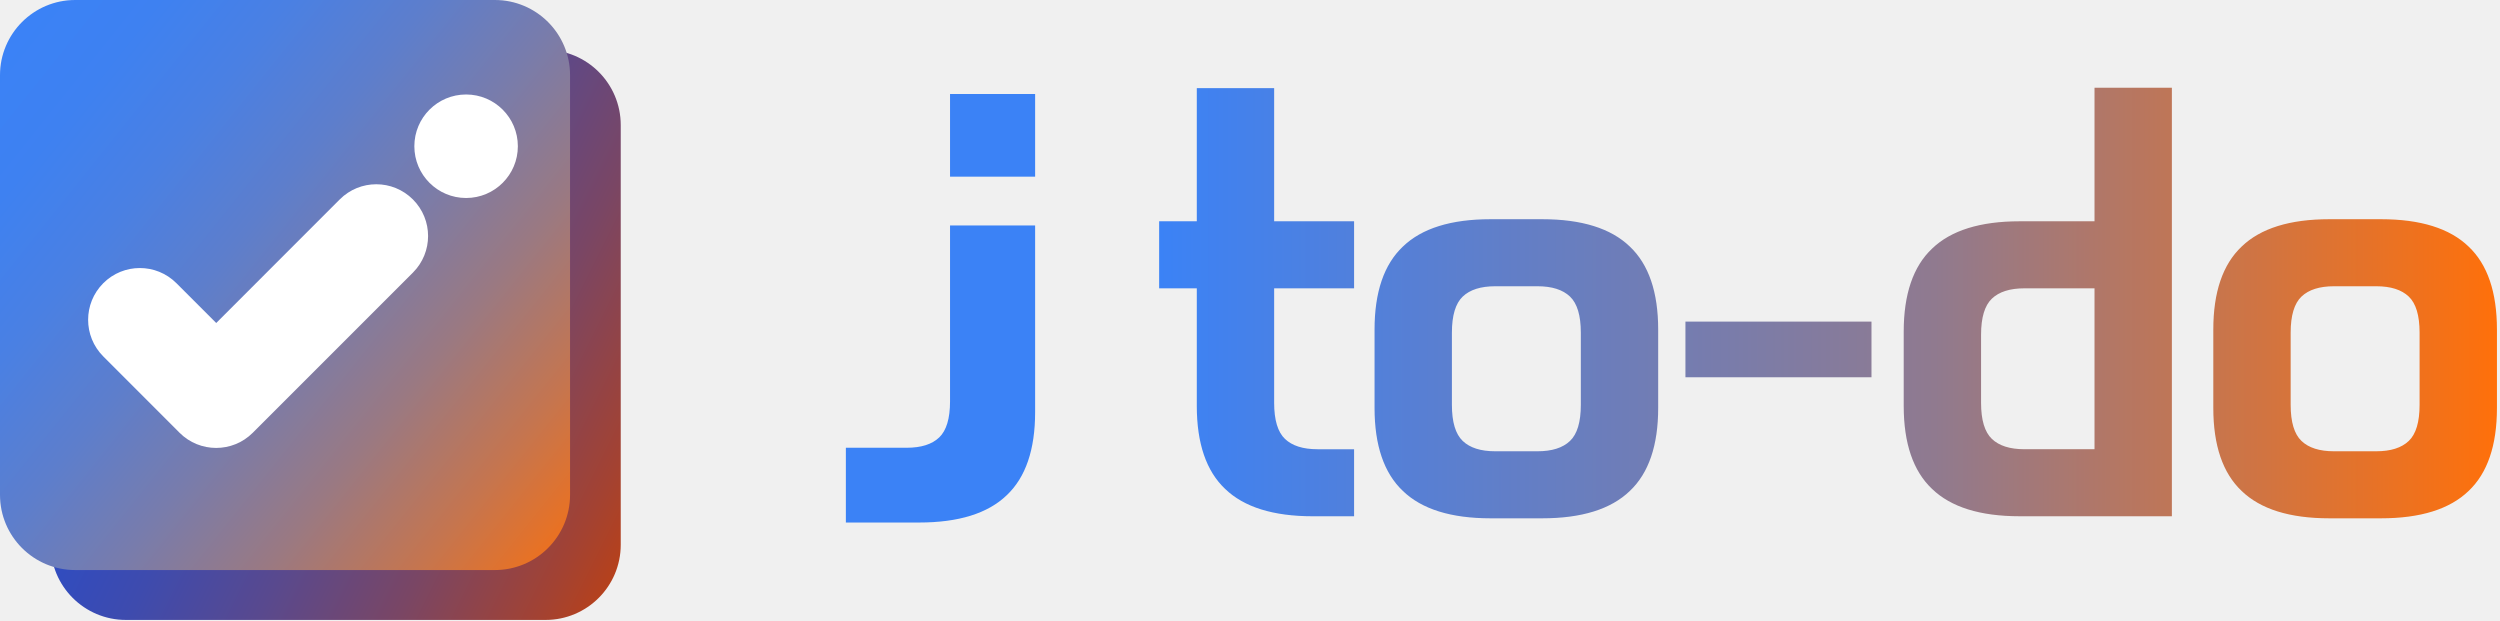
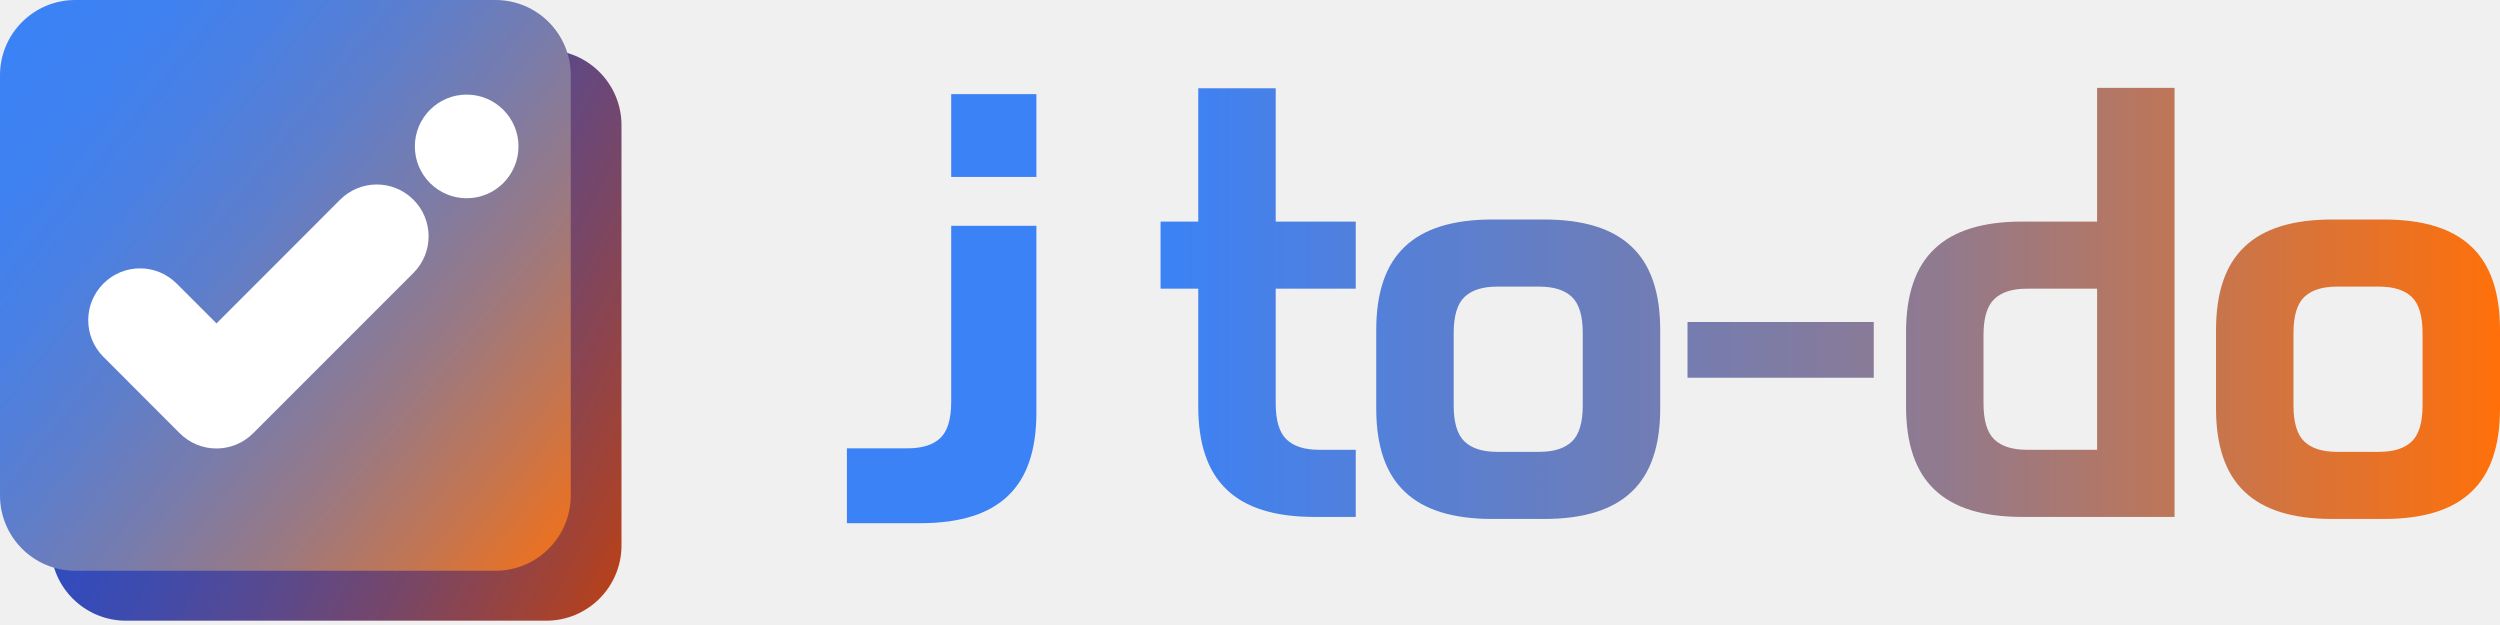
- <svg xmlns="http://www.w3.org/2000/svg" width="399" height="99" viewBox="0 0 399 99" fill="none">
-   <path fill-rule="evenodd" clip-rule="evenodd" d="M346.631 82.395H322.351C316.041 82.395 311.377 80.941 308.359 78.033C305.341 75.18 303.832 70.763 303.832 64.782V52.93C303.832 46.949 305.341 42.532 308.359 39.679C311.377 36.771 316.041 35.317 322.351 35.317H334.285V14H346.631V82.395ZM334.285 71.696V46.017H323.091C320.787 46.017 319.058 46.565 317.906 47.663C316.754 48.76 316.178 50.681 316.178 53.424V64.288C316.178 67.032 316.754 68.952 317.906 70.05C319.058 71.147 320.787 71.696 323.091 71.696H334.285ZM398.512 65.11C398.512 71.091 397.003 75.508 393.985 78.361C390.967 81.269 386.303 82.723 379.993 82.723H371.763C365.453 82.723 360.789 81.269 357.771 78.361C354.753 75.508 353.244 71.091 353.244 65.11V52.6C353.244 46.619 354.753 42.202 357.771 39.349C360.789 36.44 365.453 34.986 371.763 34.986H379.993C386.303 34.986 390.967 36.44 393.985 39.349C397.003 42.202 398.512 46.619 398.512 52.6V65.11ZM379.252 72.023C381.557 72.023 383.285 71.475 384.438 70.377C385.59 69.28 386.166 67.36 386.166 64.616V53.093C386.166 50.35 385.59 48.429 384.438 47.332C383.285 46.235 381.557 45.686 379.252 45.686H372.503C370.199 45.686 368.471 46.235 367.318 47.332C366.166 48.429 365.59 50.35 365.59 53.093V64.616C365.59 67.36 366.166 69.28 367.318 70.377C368.471 71.475 370.199 72.023 372.503 72.023H379.252ZM268.996 60.213H298.688V51.324H268.996V60.213ZM264.646 65.11C264.646 71.091 263.137 75.508 260.119 78.361C257.101 81.269 252.437 82.723 246.127 82.723H237.897C231.586 82.723 226.923 81.269 223.905 78.361C220.887 75.508 219.378 71.091 219.378 65.11V52.6C219.378 46.619 220.887 42.202 223.905 39.349C226.923 36.44 231.586 34.986 237.897 34.986H246.127C252.437 34.986 257.101 36.44 260.119 39.349C263.137 42.202 264.646 46.619 264.646 52.6V65.11ZM245.386 72.023C247.691 72.023 249.419 71.475 250.571 70.377C251.724 69.28 252.3 67.36 252.3 64.616V53.093C252.3 50.35 251.724 48.429 250.571 47.332C249.419 46.235 247.691 45.686 245.386 45.686H238.637C236.333 45.686 234.604 46.235 233.452 47.332C232.3 48.429 231.724 50.35 231.724 53.093V64.616C231.724 67.36 232.3 69.28 233.452 70.377C234.604 71.475 236.333 72.023 238.637 72.023H245.386ZM209.527 82.397H216.112V71.698H210.268C207.964 71.698 206.235 71.149 205.083 70.051C203.931 68.954 203.355 67.034 203.355 64.29V46.018H216.112V35.319H203.355V14.064H191.009V35.319H185V46.018H191.009V64.784C191.009 70.765 192.518 75.182 195.536 78.035C198.554 80.943 203.217 82.397 209.527 82.397Z" fill="url(#paint0_linear_1899_14224)" />
-   <path fill-rule="evenodd" clip-rule="evenodd" d="M160.679 79.033C163.697 76.18 165.206 71.763 165.206 65.782V35.987H151.626V64.054C151.626 66.797 151.049 68.718 149.897 69.815C148.745 70.912 147.017 71.461 144.712 71.461H135V83.395H146.687C152.997 83.395 157.661 81.941 160.679 79.033ZM151.626 28.2H165.206V15H151.626V28.2Z" fill="#3B82F6" />
-   <path d="M87.07 7.961H20.09C13.462 7.961 8.09 13.334 8.09 19.961V86.941C8.09 93.568 13.462 98.941 20.09 98.941H87.07C93.697 98.941 99.07 93.568 99.07 86.941V19.961C99.07 13.334 93.697 7.961 87.07 7.961Z" fill="url(#paint1_linear_1899_14224)" />
-   <path d="M78.98 0H12C5.373 0 0 5.373 0 12V78.98C0 85.607 5.373 90.98 12 90.98H78.98C85.607 90.98 90.98 85.607 90.98 78.98V12C90.98 5.373 85.607 0 78.98 0Z" fill="url(#paint2_linear_1899_14224)" />
-   <path d="M65.9 43.511L40.34 69.071C37.11 72.301 31.88 72.291 28.66 69.071L16.48 56.881C13.26 53.651 13.26 48.431 16.48 45.201C19.71 41.971 24.93 41.971 28.16 45.201L34.51 51.551L54.22 31.831C57.44 28.601 62.67 28.601 65.9 31.831C69.13 35.061 69.13 40.281 65.9 43.511Z" fill="white" />
-   <path d="M74.39 31.6C78.952 31.6 82.65 27.902 82.65 23.34C82.65 18.778 78.952 15.08 74.39 15.08C69.828 15.08 66.13 18.778 66.13 23.34C66.13 27.902 69.828 31.6 74.39 31.6Z" fill="white" />
+ <svg xmlns="http://www.w3.org/2000/svg" width="200" height="50" viewBox="0 0 200 50" fill="none">
+   <path fill-rule="evenodd" clip-rule="evenodd" d="M173.963 41.353H161.777C158.611 41.353 156.27 40.623 154.755 39.163C153.241 37.731 152.484 35.515 152.484 32.513V26.565C152.484 23.564 153.241 21.347 154.755 19.915C156.27 18.455 158.611 17.726 161.777 17.726H167.767V7.027H173.963V41.353ZM167.767 35.983V23.095H162.149C160.993 23.095 160.125 23.371 159.547 23.922C158.969 24.472 158.68 25.436 158.68 26.813V32.265C158.68 33.642 158.969 34.606 159.547 35.157C160.125 35.708 160.993 35.983 162.149 35.983H167.767ZM200 32.678C200 35.679 199.243 37.896 197.728 39.328C196.214 40.788 193.873 41.517 190.706 41.517H186.576C183.409 41.517 181.068 40.788 179.554 39.328C178.039 37.896 177.282 35.679 177.282 32.678V26.399C177.282 23.398 178.039 21.181 179.554 19.749C181.068 18.289 183.409 17.56 186.576 17.56H190.706C193.873 17.56 196.214 18.289 197.728 19.749C199.243 21.181 200 23.398 200 26.399V32.678ZM190.335 36.147C191.491 36.147 192.359 35.872 192.937 35.321C193.515 34.771 193.804 33.807 193.804 32.43V26.647C193.804 25.27 193.515 24.306 192.937 23.756C192.359 23.205 191.491 22.93 190.335 22.93H186.948C185.791 22.93 184.924 23.205 184.345 23.756C183.767 24.306 183.478 25.27 183.478 26.647V32.43C183.478 33.807 183.767 34.771 184.345 35.321C184.924 35.872 185.791 36.147 186.948 36.147H190.335ZM135.001 30.22H149.902V25.759H135.001V30.22ZM132.817 32.678C132.817 35.679 132.06 37.896 130.545 39.328C129.031 40.788 126.69 41.517 123.523 41.517H119.393C116.226 41.517 113.885 40.788 112.371 39.328C110.856 37.896 110.099 35.679 110.099 32.678V26.399C110.099 23.398 110.856 21.181 112.371 19.749C113.885 18.289 116.226 17.56 119.393 17.56H123.523C126.69 17.56 129.031 18.289 130.545 19.749C132.06 21.181 132.817 23.398 132.817 26.399V32.678ZM123.152 36.147C124.308 36.147 125.176 35.872 125.754 35.321C126.332 34.771 126.621 33.807 126.621 32.43V26.647C126.621 25.27 126.332 24.306 125.754 23.756C125.176 23.205 124.308 22.93 123.152 22.93H119.764C118.608 22.93 117.74 23.205 117.162 23.756C116.584 24.306 116.295 25.27 116.295 26.647V32.43C116.295 33.807 116.584 34.771 117.162 35.321C117.74 35.872 118.608 36.147 119.764 36.147H123.152ZM105.155 41.354H108.46V35.984H105.527C104.37 35.984 103.503 35.709 102.925 35.158C102.346 34.607 102.057 33.643 102.057 32.266V23.096H108.46V17.727H102.057V7.059H95.861V17.727H92.846V23.096H95.861V32.514C95.861 35.516 96.619 37.732 98.133 39.164C99.648 40.624 101.988 41.354 105.155 41.354Z" fill="url(#paint0_linear_1899_14224)" />
+   <path fill-rule="evenodd" clip-rule="evenodd" d="M80.639 39.665C82.154 38.233 82.911 36.017 82.911 33.015V18.062H76.096V32.148C76.096 33.525 75.807 34.488 75.228 35.039C74.65 35.59 73.783 35.865 72.626 35.865H67.752V41.855H73.617C76.784 41.855 79.125 41.125 80.639 39.665ZM76.096 14.154H82.911V7.529H76.096V14.154Z" fill="#3B82F6" />
+   <path d="M43.697 3.996H10.082C6.756 3.996 4.06 6.692 4.06 10.018V43.634C4.06 46.96 6.756 49.656 10.082 49.656H43.697C47.024 49.656 49.72 46.96 49.72 43.634V10.018C49.72 6.692 47.024 3.996 43.697 3.996Z" fill="url(#paint1_linear_1899_14224)" />
+   <path d="M39.638 0H6.022C2.696 0 0 2.696 0 6.022V39.638C0 42.964 2.696 45.66 6.022 45.66H39.638C42.964 45.66 45.66 42.964 45.66 39.638V6.022C45.66 2.696 42.964 0 39.638 0Z" fill="url(#paint2_linear_1899_14224)" />
+   <path d="M33.073 21.837L20.246 34.665C18.625 36.286 16 36.281 14.384 34.665L8.271 28.547C6.655 26.926 6.655 24.306 8.271 22.686C9.892 21.064 12.512 21.064 14.133 22.686L17.32 25.872L27.212 15.976C28.828 14.354 31.452 14.354 33.073 15.976C34.694 17.597 34.694 20.216 33.073 21.837Z" fill="white" />
+   <path d="M37.334 15.859C39.623 15.859 41.479 14.003 41.479 11.714C41.479 9.424 39.623 7.568 37.334 7.568C35.044 7.568 33.188 9.424 33.188 11.714C33.188 14.003 35.044 15.859 37.334 15.859Z" fill="white" />
  <defs>
-     <linearGradient id="paint0_linear_1899_14224" x1="185" y1="48.362" x2="398.512" y2="48.362" gradientUnits="userSpaceOnUse">
+     <linearGradient id="paint0_linear_1899_14224" x1="92.846" y1="24.272" x2="200" y2="24.272" gradientUnits="userSpaceOnUse">
      <stop stop-color="#3B82F6" />
      <stop offset="0.58" stop-color="#907A8F" />
      <stop offset="1" stop-color="#FF700A" />
    </linearGradient>
-     <linearGradient id="paint1_linear_1899_14224" x1="-0.82" y1="26.251" x2="111.06" y2="82.191" gradientUnits="userSpaceOnUse">
+     <linearGradient id="paint1_linear_1899_14224" x1="-0.412" y1="13.175" x2="55.737" y2="41.25" gradientUnits="userSpaceOnUse">
      <stop stop-color="#1D4ED8" />
      <stop offset="0.12" stop-color="#204DD3" />
      <stop offset="0.26" stop-color="#2C4CC5" />
      <stop offset="0.41" stop-color="#3E4BAE" />
      <stop offset="0.56" stop-color="#59498E" />
      <stop offset="0.72" stop-color="#7A4664" />
      <stop offset="0.88" stop-color="#A34232" />
      <stop offset="1" stop-color="#C74007" />
    </linearGradient>
-     <linearGradient id="paint2_linear_1899_14224" x1="0.25" y1="9.34" x2="98.02" y2="87.46" gradientUnits="userSpaceOnUse">
+     <linearGradient id="paint2_linear_1899_14224" x1="0.125" y1="4.687" x2="49.193" y2="43.893" gradientUnits="userSpaceOnUse">
      <stop stop-color="#3B82F6" />
      <stop offset="0.11" stop-color="#3E81F1" />
      <stop offset="0.24" stop-color="#4A80E3" />
      <stop offset="0.38" stop-color="#5D7ECC" />
      <stop offset="0.52" stop-color="#787CAC" />
      <stop offset="0.67" stop-color="#9A7982" />
      <stop offset="0.82" stop-color="#C5754F" />
      <stop offset="0.97" stop-color="#F57014" />
      <stop offset="1" stop-color="#FF700A" />
    </linearGradient>
  </defs>
</svg>
